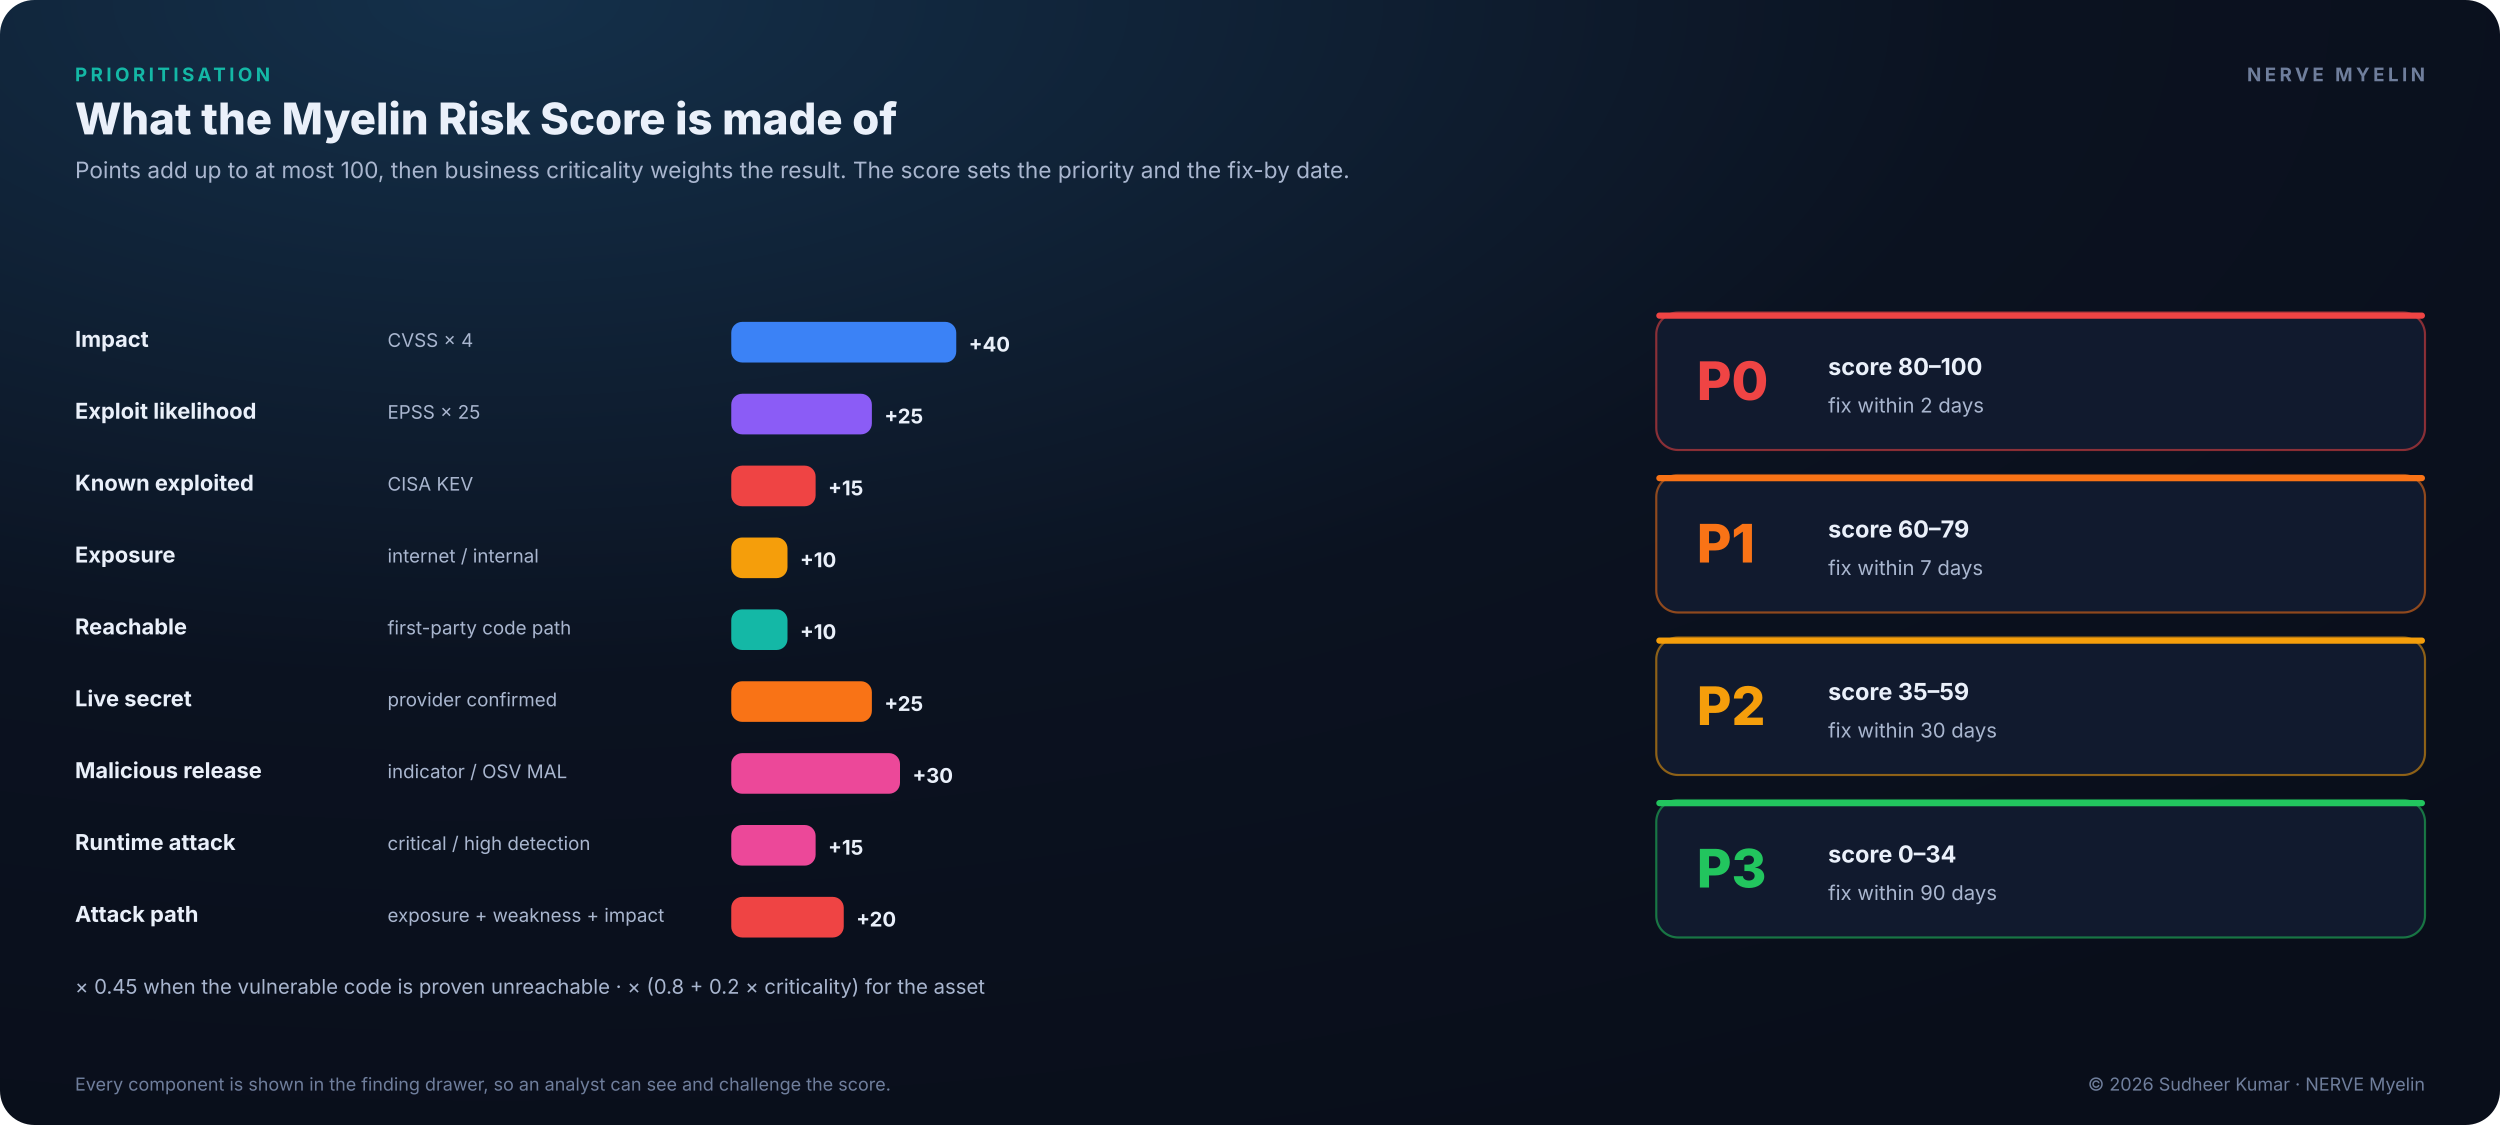
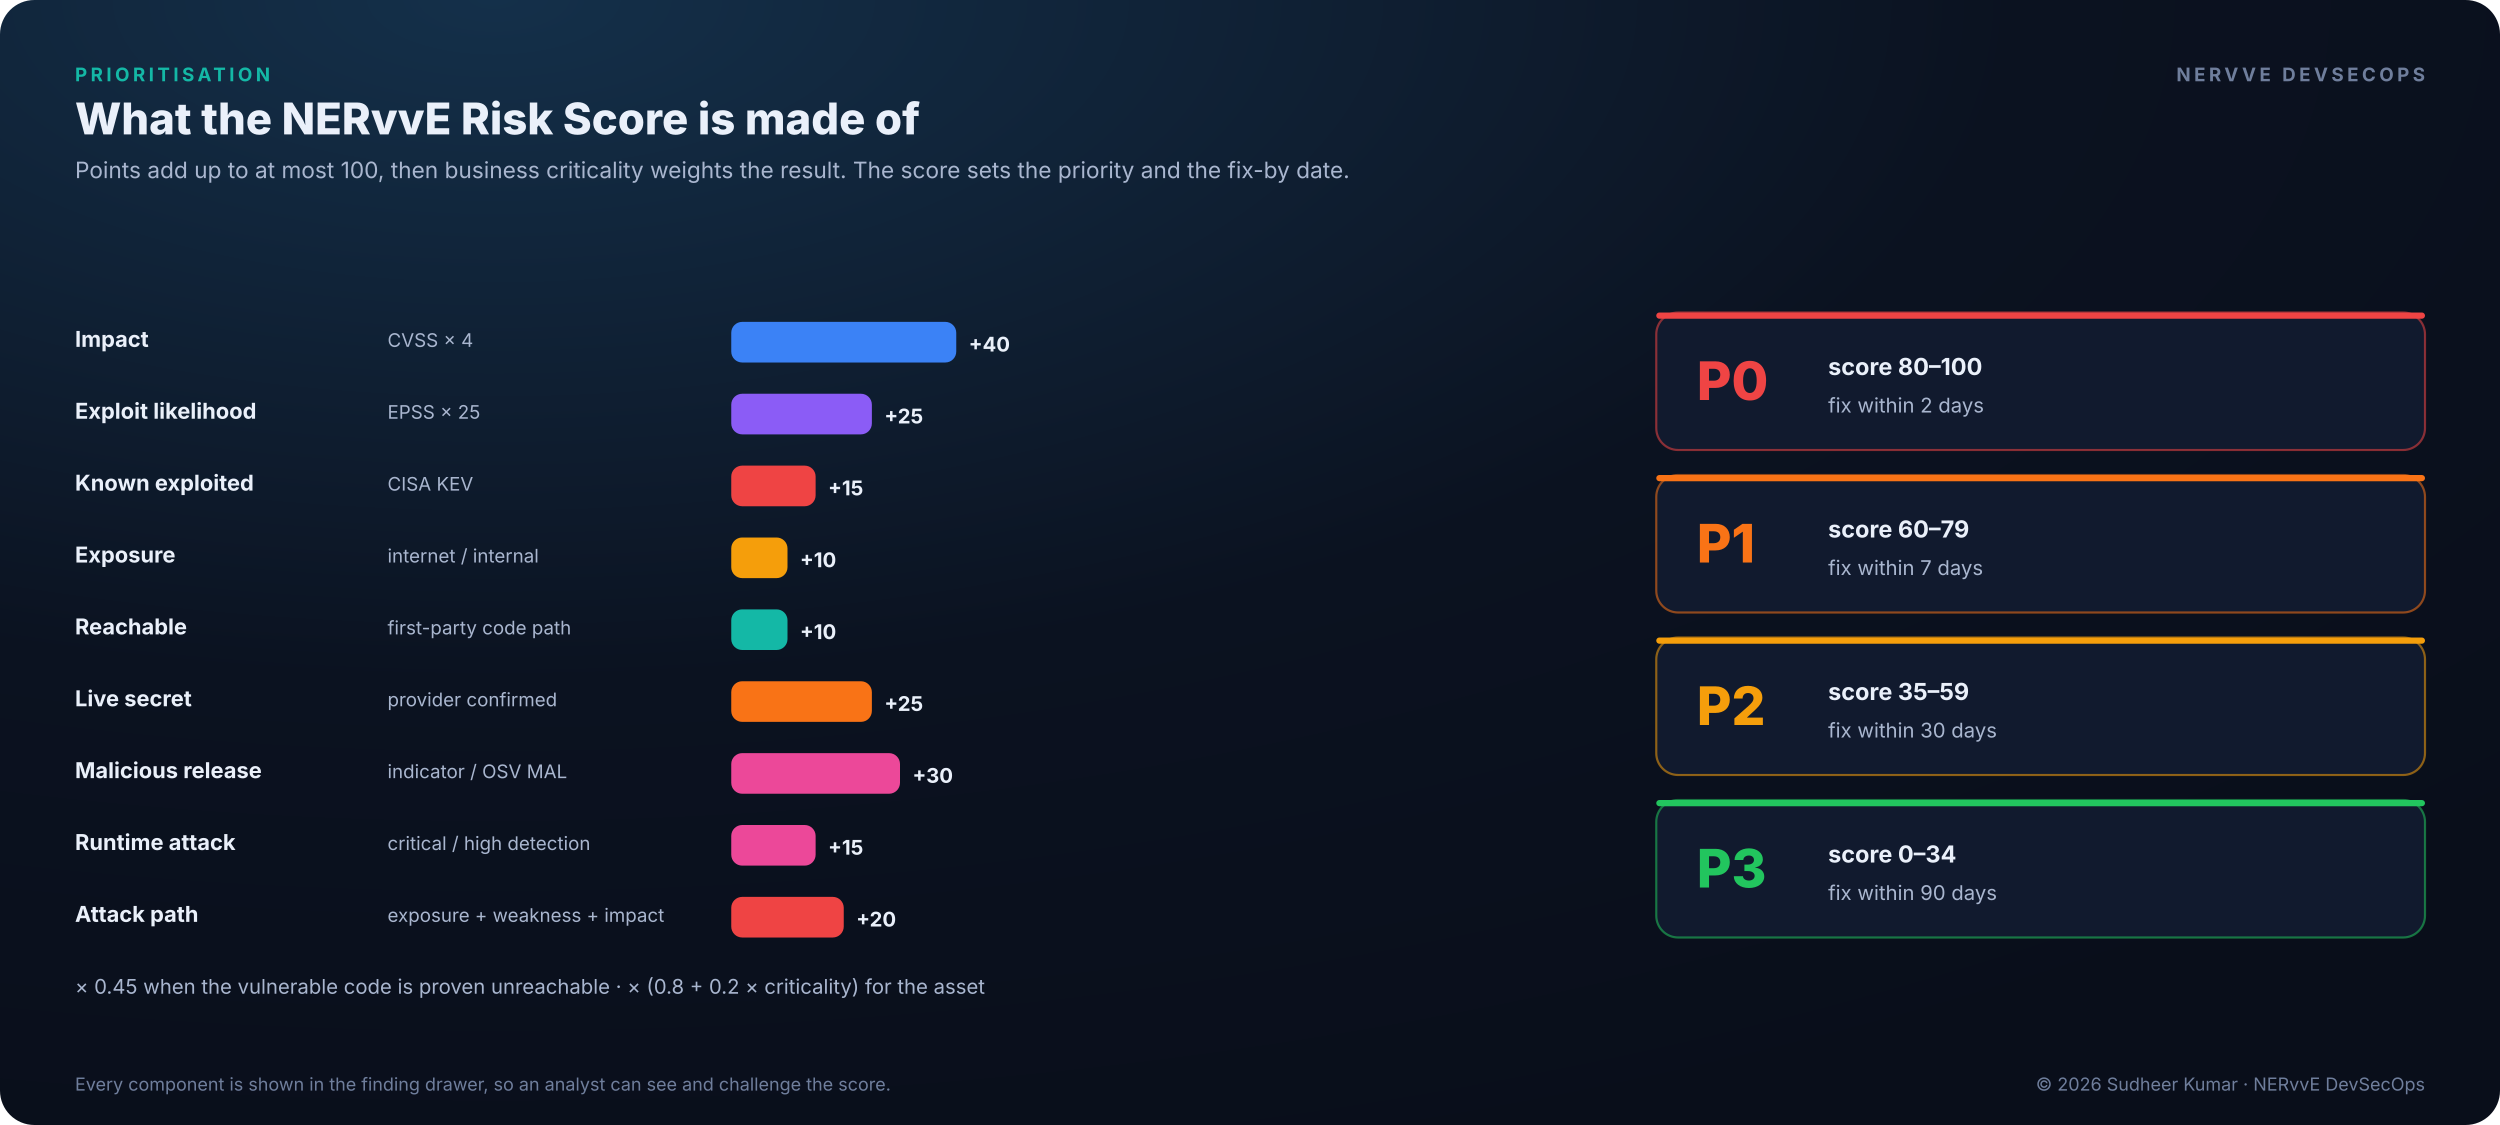
<svg xmlns="http://www.w3.org/2000/svg" viewBox="0 0 1600 720" width="1600" height="720" role="img" aria-labelledby="t d" font-family="Inter, 'Segoe UI', system-ui, -apple-system, Roboto, Arial, sans-serif">
  <style>.flow{stroke-dasharray:7 9;animation:fl 1.1s linear infinite}@keyframes fl{to{stroke-dashoffset:-32}}.pulse{animation:pu 2.4s ease-in-out infinite}@keyframes pu{50%{opacity:.45}}@media (prefers-reduced-motion:reduce){.flow,.pulse{animation:none}}</style>
  <defs>
    <filter id="sh" x="-10%" y="-10%" width="120%" height="130%">
      <feDropShadow dx="0" dy="6" stdDeviation="8" flood-color="#000" flood-opacity=".35" />
    </filter>
    <radialGradient id="bgg" cx="20%" cy="0%" r="110%">
      <stop offset="0" stop-color="#14304A" />
      <stop offset=".55" stop-color="#0B1220" />
      <stop offset="1" stop-color="#090E1A" />
    </radialGradient>
    <linearGradient id="core" x1="0" y1="0" x2="1" y2="1">
      <stop offset="0" stop-color="#0F2A3F" />
      <stop offset="1" stop-color="#151C3A" />
    </linearGradient>
  </defs>
  <rect width="1600" height="720" rx="22" fill="url(#bgg)" />
  <text x="48" y="52" font-size="12" fill="#14B8A6" font-weight="700" text-anchor="start" letter-spacing="2.2">
    <tspan x="48" dy="0.0">PRIORITISATION</tspan>
  </text>
  <text x="48" y="86" font-size="28" fill="#EAF0FA" font-weight="800" text-anchor="start">
-     <tspan x="48" dy="0.0">What the Myelin Risk Score is made of</tspan>
+     <tspan x="48" dy="0.0">What the NERvvE Risk Score is made of</tspan>
  </text>
  <text x="48" y="114" font-size="14.5" fill="#A9B6CF" font-weight="400" text-anchor="start">
    <tspan x="48" dy="0.0">Points add up to at most 100, then business criticality weights the result. The score sets the priority and the fix-by date.</tspan>
  </text>
  <text x="1552" y="52" font-size="12" fill="#6F7E9C" font-weight="700" text-anchor="end" letter-spacing="2.2">
-     <tspan x="1552" dy="0.0">NERVE MYELIN</tspan>
+     <tspan x="1552" dy="0.0">NERVVE DEVSECOPS</tspan>
  </text>
  <text x="48" y="222" font-size="14" fill="#EAF0FA" font-weight="700" text-anchor="start">
    <tspan x="48" dy="0.0">Impact</tspan>
  </text>
  <text x="248" y="222" font-size="12" fill="#A9B6CF" font-weight="400" text-anchor="start">
    <tspan x="248" dy="0.0">CVSS × 4</tspan>
  </text>
  <rect x="468" y="206" width="144" height="26" rx="7" fill="#3B82F6" />
  <text x="620.0" y="225" font-size="13" fill="#EAF0FA" font-weight="700" text-anchor="start">
    <tspan x="620.0" dy="0.0">+40</tspan>
  </text>
  <text x="48" y="268" font-size="14" fill="#EAF0FA" font-weight="700" text-anchor="start">
    <tspan x="48" dy="0.0">Exploit likelihood</tspan>
  </text>
  <text x="248" y="268" font-size="12" fill="#A9B6CF" font-weight="400" text-anchor="start">
    <tspan x="248" dy="0.0">EPSS × 25</tspan>
  </text>
  <rect x="468" y="252" width="90" height="26" rx="7" fill="#8B5CF6" />
  <text x="566.0" y="271" font-size="13" fill="#EAF0FA" font-weight="700" text-anchor="start">
    <tspan x="566.0" dy="0.0">+25</tspan>
  </text>
  <text x="48" y="314" font-size="14" fill="#EAF0FA" font-weight="700" text-anchor="start">
    <tspan x="48" dy="0.0">Known exploited</tspan>
  </text>
  <text x="248" y="314" font-size="12" fill="#A9B6CF" font-weight="400" text-anchor="start">
    <tspan x="248" dy="0.0">CISA KEV</tspan>
  </text>
  <rect x="468" y="298" width="54" height="26" rx="7" fill="#EF4444" />
  <text x="530.0" y="317" font-size="13" fill="#EAF0FA" font-weight="700" text-anchor="start">
    <tspan x="530.0" dy="0.0">+15</tspan>
  </text>
  <text x="48" y="360" font-size="14" fill="#EAF0FA" font-weight="700" text-anchor="start">
    <tspan x="48" dy="0.0">Exposure</tspan>
  </text>
  <text x="248" y="360" font-size="12" fill="#A9B6CF" font-weight="400" text-anchor="start">
    <tspan x="248" dy="0.0">internet / internal</tspan>
  </text>
  <rect x="468" y="344" width="36" height="26" rx="7" fill="#F59E0B" />
  <text x="512.0" y="363" font-size="13" fill="#EAF0FA" font-weight="700" text-anchor="start">
    <tspan x="512.0" dy="0.0">+10</tspan>
  </text>
  <text x="48" y="406" font-size="14" fill="#EAF0FA" font-weight="700" text-anchor="start">
    <tspan x="48" dy="0.0">Reachable</tspan>
  </text>
  <text x="248" y="406" font-size="12" fill="#A9B6CF" font-weight="400" text-anchor="start">
    <tspan x="248" dy="0.0">first-party code path</tspan>
  </text>
  <rect x="468" y="390" width="36" height="26" rx="7" fill="#14B8A6" />
  <text x="512.0" y="409" font-size="13" fill="#EAF0FA" font-weight="700" text-anchor="start">
    <tspan x="512.0" dy="0.0">+10</tspan>
  </text>
  <text x="48" y="452" font-size="14" fill="#EAF0FA" font-weight="700" text-anchor="start">
    <tspan x="48" dy="0.0">Live secret</tspan>
  </text>
  <text x="248" y="452" font-size="12" fill="#A9B6CF" font-weight="400" text-anchor="start">
    <tspan x="248" dy="0.0">provider confirmed</tspan>
  </text>
  <rect x="468" y="436" width="90" height="26" rx="7" fill="#F97316" />
  <text x="566.0" y="455" font-size="13" fill="#EAF0FA" font-weight="700" text-anchor="start">
    <tspan x="566.0" dy="0.0">+25</tspan>
  </text>
  <text x="48" y="498" font-size="14" fill="#EAF0FA" font-weight="700" text-anchor="start">
    <tspan x="48" dy="0.0">Malicious release</tspan>
  </text>
  <text x="248" y="498" font-size="12" fill="#A9B6CF" font-weight="400" text-anchor="start">
    <tspan x="248" dy="0.0">indicator / OSV MAL</tspan>
  </text>
  <rect x="468" y="482" width="108" height="26" rx="7" fill="#EC4899" />
  <text x="584.0" y="501" font-size="13" fill="#EAF0FA" font-weight="700" text-anchor="start">
    <tspan x="584.0" dy="0.0">+30</tspan>
  </text>
  <text x="48" y="544" font-size="14" fill="#EAF0FA" font-weight="700" text-anchor="start">
    <tspan x="48" dy="0.0">Runtime attack</tspan>
  </text>
  <text x="248" y="544" font-size="12" fill="#A9B6CF" font-weight="400" text-anchor="start">
    <tspan x="248" dy="0.0">critical / high detection</tspan>
  </text>
  <rect x="468" y="528" width="54" height="26" rx="7" fill="#EC4899" />
  <text x="530.0" y="547" font-size="13" fill="#EAF0FA" font-weight="700" text-anchor="start">
    <tspan x="530.0" dy="0.0">+15</tspan>
  </text>
  <text x="48" y="590" font-size="14" fill="#EAF0FA" font-weight="700" text-anchor="start">
    <tspan x="48" dy="0.0">Attack path</tspan>
  </text>
  <text x="248" y="590" font-size="12" fill="#A9B6CF" font-weight="400" text-anchor="start">
    <tspan x="248" dy="0.0">exposure + weakness + impact</tspan>
  </text>
  <rect x="468" y="574" width="72" height="26" rx="7" fill="#EF4444" />
  <text x="548.0" y="593" font-size="13" fill="#EAF0FA" font-weight="700" text-anchor="start">
    <tspan x="548.0" dy="0.0">+20</tspan>
  </text>
  <text x="48" y="636" font-size="13" fill="#A9B6CF" font-weight="400" text-anchor="start">
    <tspan x="48" dy="0.0">× 0.45 when the vulnerable code is proven unreachable · × (0.8 + 0.2 × criticality) for the asset</tspan>
  </text>
  <rect x="1060" y="200" width="492" height="88" rx="14" fill="#111A2E" stroke="#EF4444" stroke-opacity=".55" stroke-width="1.4" />
  <rect x="1060" y="200" width="492" height="4" rx="2" fill="#EF4444" />
  <text x="1086" y="256" font-size="34" fill="#EF4444" font-weight="800" text-anchor="start">
    <tspan x="1086" dy="0.0">P0</tspan>
  </text>
  <text x="1170" y="240" font-size="15" fill="#EAF0FA" font-weight="700" text-anchor="start">
    <tspan x="1170" dy="0.0">score 80–100</tspan>
  </text>
  <text x="1170" y="264" font-size="13" fill="#A9B6CF" font-weight="400" text-anchor="start">
    <tspan x="1170" dy="0.0">fix within 2 days</tspan>
  </text>
  <rect x="1060" y="304" width="492" height="88" rx="14" fill="#111A2E" stroke="#F97316" stroke-opacity=".55" stroke-width="1.4" />
  <rect x="1060" y="304" width="492" height="4" rx="2" fill="#F97316" />
  <text x="1086" y="360" font-size="34" fill="#F97316" font-weight="800" text-anchor="start">
    <tspan x="1086" dy="0.0">P1</tspan>
  </text>
  <text x="1170" y="344" font-size="15" fill="#EAF0FA" font-weight="700" text-anchor="start">
    <tspan x="1170" dy="0.0">score 60–79</tspan>
  </text>
  <text x="1170" y="368" font-size="13" fill="#A9B6CF" font-weight="400" text-anchor="start">
    <tspan x="1170" dy="0.0">fix within 7 days</tspan>
  </text>
  <rect x="1060" y="408" width="492" height="88" rx="14" fill="#111A2E" stroke="#F59E0B" stroke-opacity=".55" stroke-width="1.4" />
  <rect x="1060" y="408" width="492" height="4" rx="2" fill="#F59E0B" />
  <text x="1086" y="464" font-size="34" fill="#F59E0B" font-weight="800" text-anchor="start">
    <tspan x="1086" dy="0.0">P2</tspan>
  </text>
  <text x="1170" y="448" font-size="15" fill="#EAF0FA" font-weight="700" text-anchor="start">
    <tspan x="1170" dy="0.0">score 35–59</tspan>
  </text>
  <text x="1170" y="472" font-size="13" fill="#A9B6CF" font-weight="400" text-anchor="start">
    <tspan x="1170" dy="0.0">fix within 30 days</tspan>
  </text>
  <rect x="1060" y="512" width="492" height="88" rx="14" fill="#111A2E" stroke="#22C55E" stroke-opacity=".55" stroke-width="1.4" />
  <rect x="1060" y="512" width="492" height="4" rx="2" fill="#22C55E" />
  <text x="1086" y="568" font-size="34" fill="#22C55E" font-weight="800" text-anchor="start">
    <tspan x="1086" dy="0.0">P3</tspan>
  </text>
  <text x="1170" y="552" font-size="15" fill="#EAF0FA" font-weight="700" text-anchor="start">
    <tspan x="1170" dy="0.0">score 0–34</tspan>
  </text>
  <text x="1170" y="576" font-size="13" fill="#A9B6CF" font-weight="400" text-anchor="start">
    <tspan x="1170" dy="0.0">fix within 90 days</tspan>
  </text>
  <text x="48" y="698" font-size="11.5" fill="#6F7E9C" font-weight="400" text-anchor="start">
    <tspan x="48" dy="0.0">Every component is shown in the finding drawer, so an analyst can see and challenge the score.</tspan>
  </text>
  <text x="1552" y="698" font-size="11.5" fill="#6F7E9C" font-weight="400" text-anchor="end">
-     <tspan x="1552" dy="0.0">© 2026 Sudheer Kumar · NERVE Myelin</tspan>
+     <tspan x="1552" dy="0.0">© 2026 Sudheer Kumar · NERvvE DevSecOps</tspan>
  </text>
</svg>
